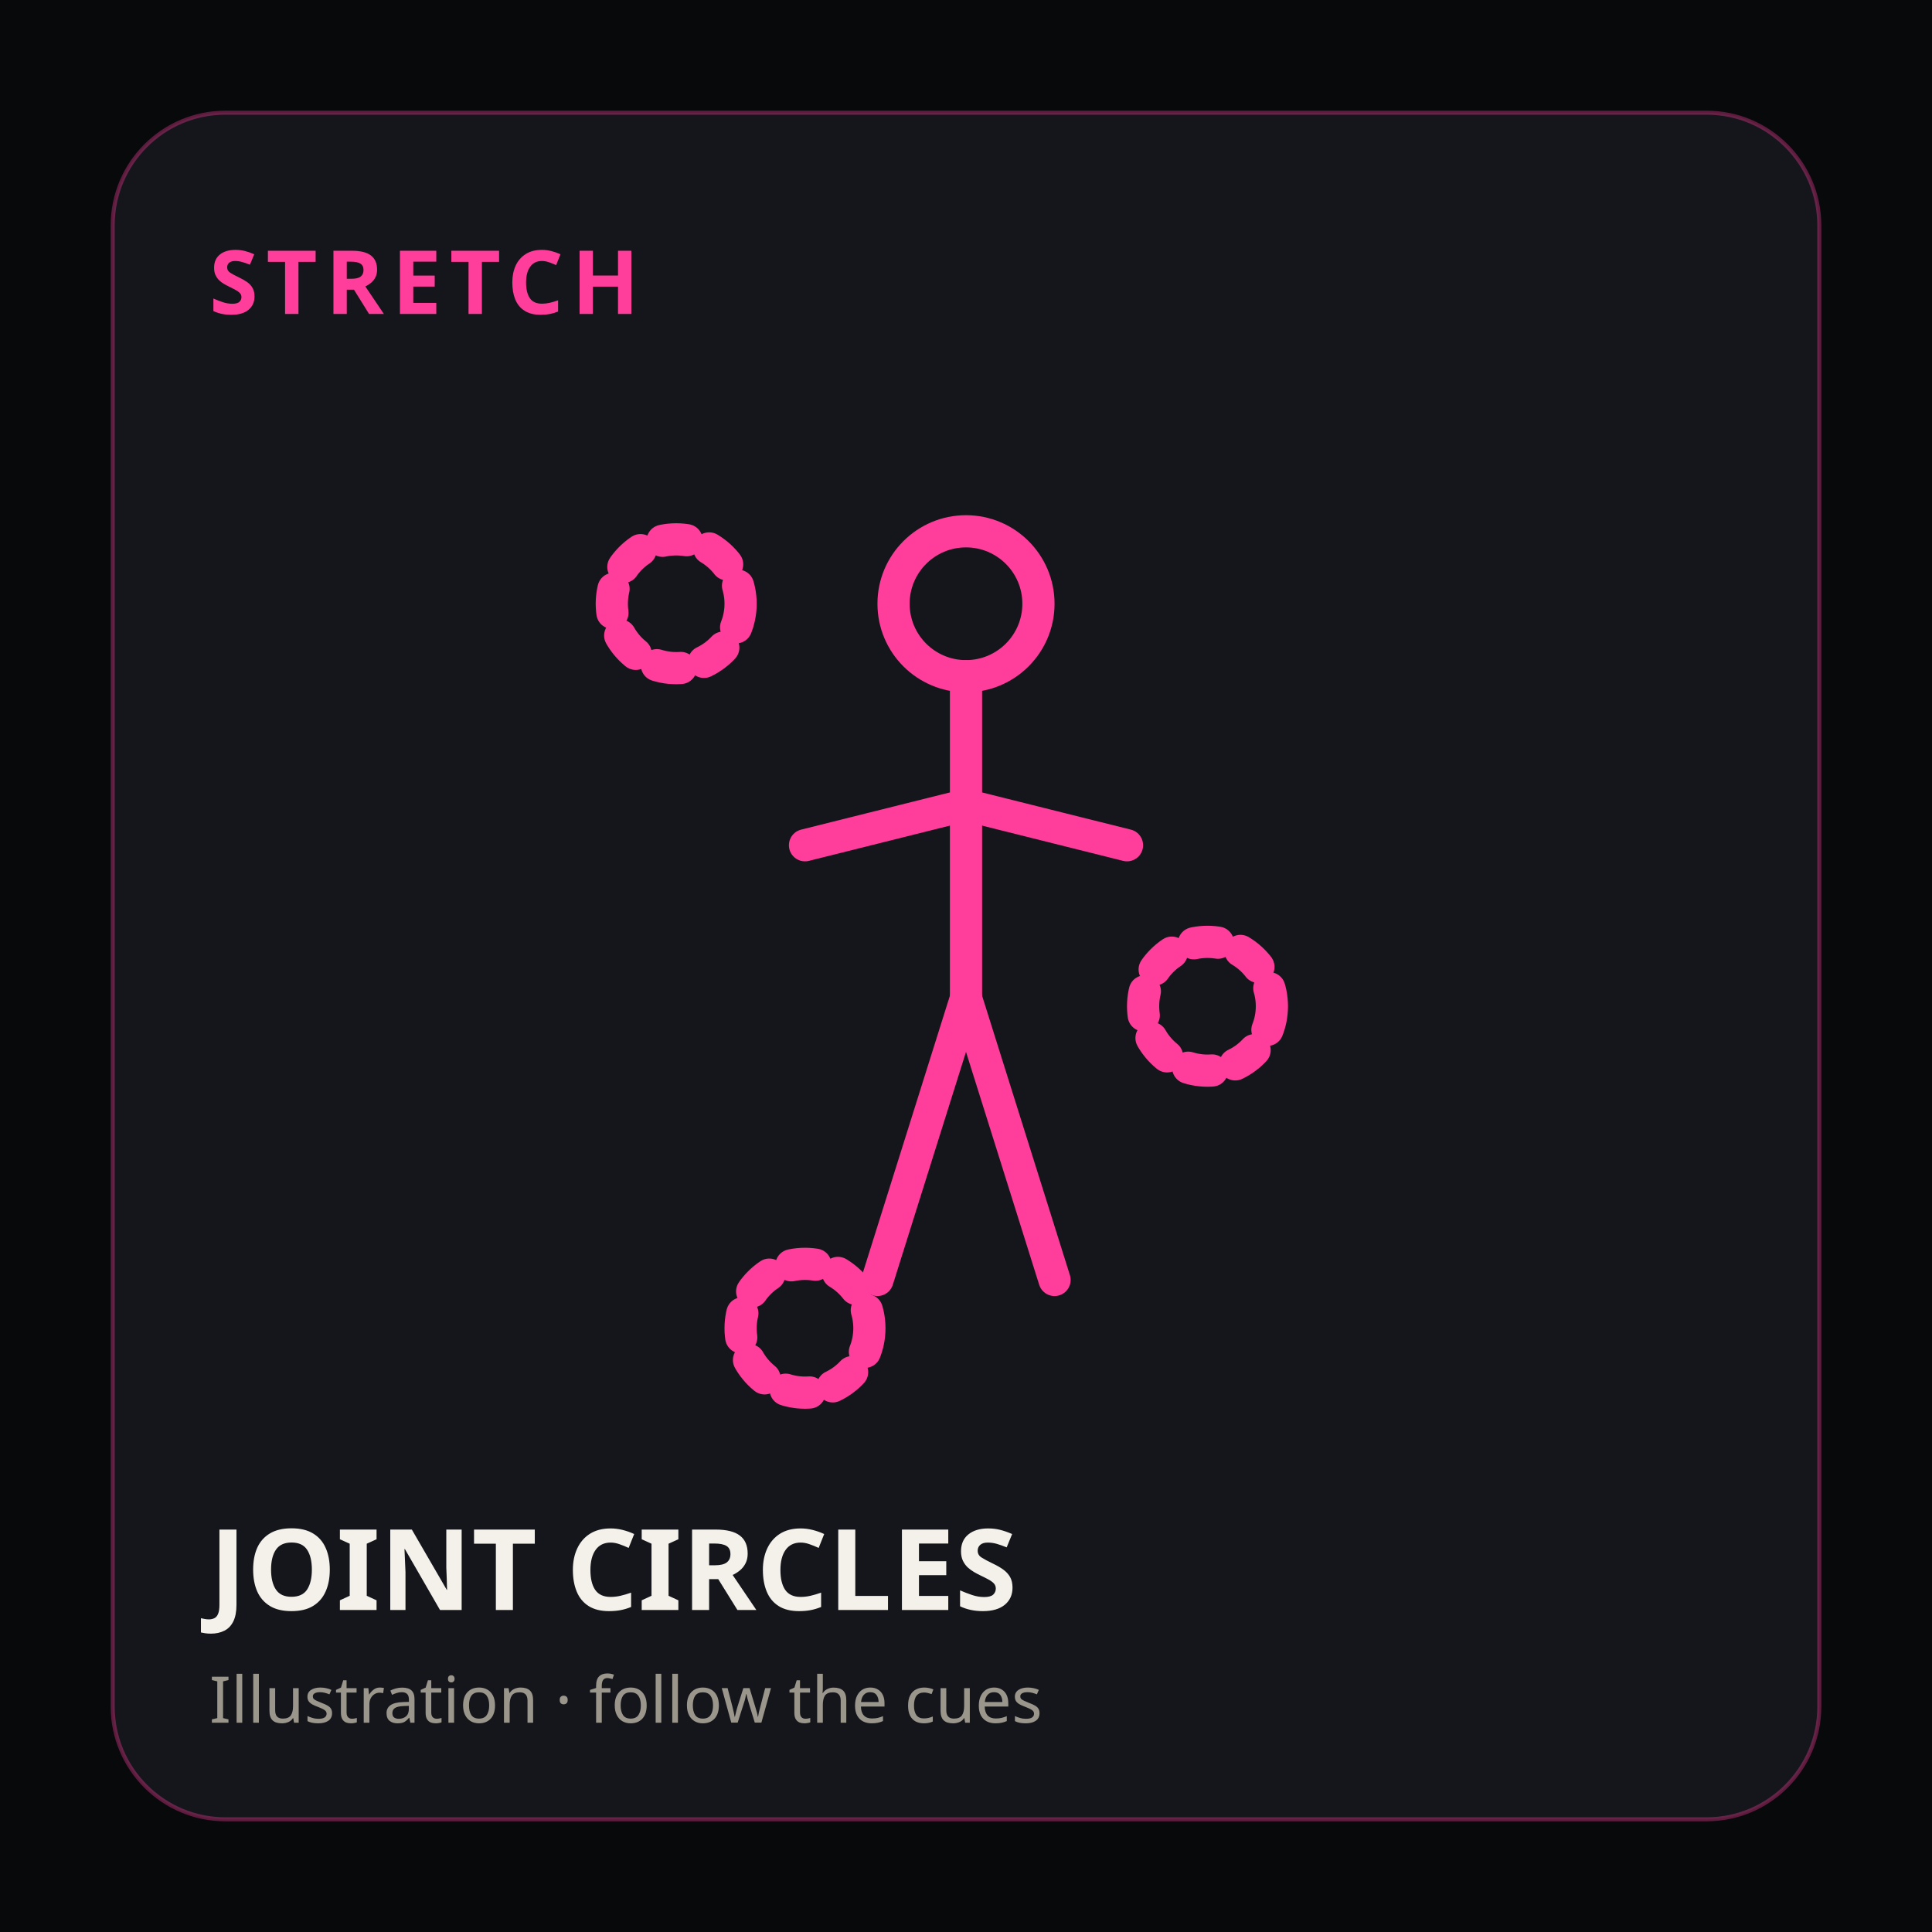
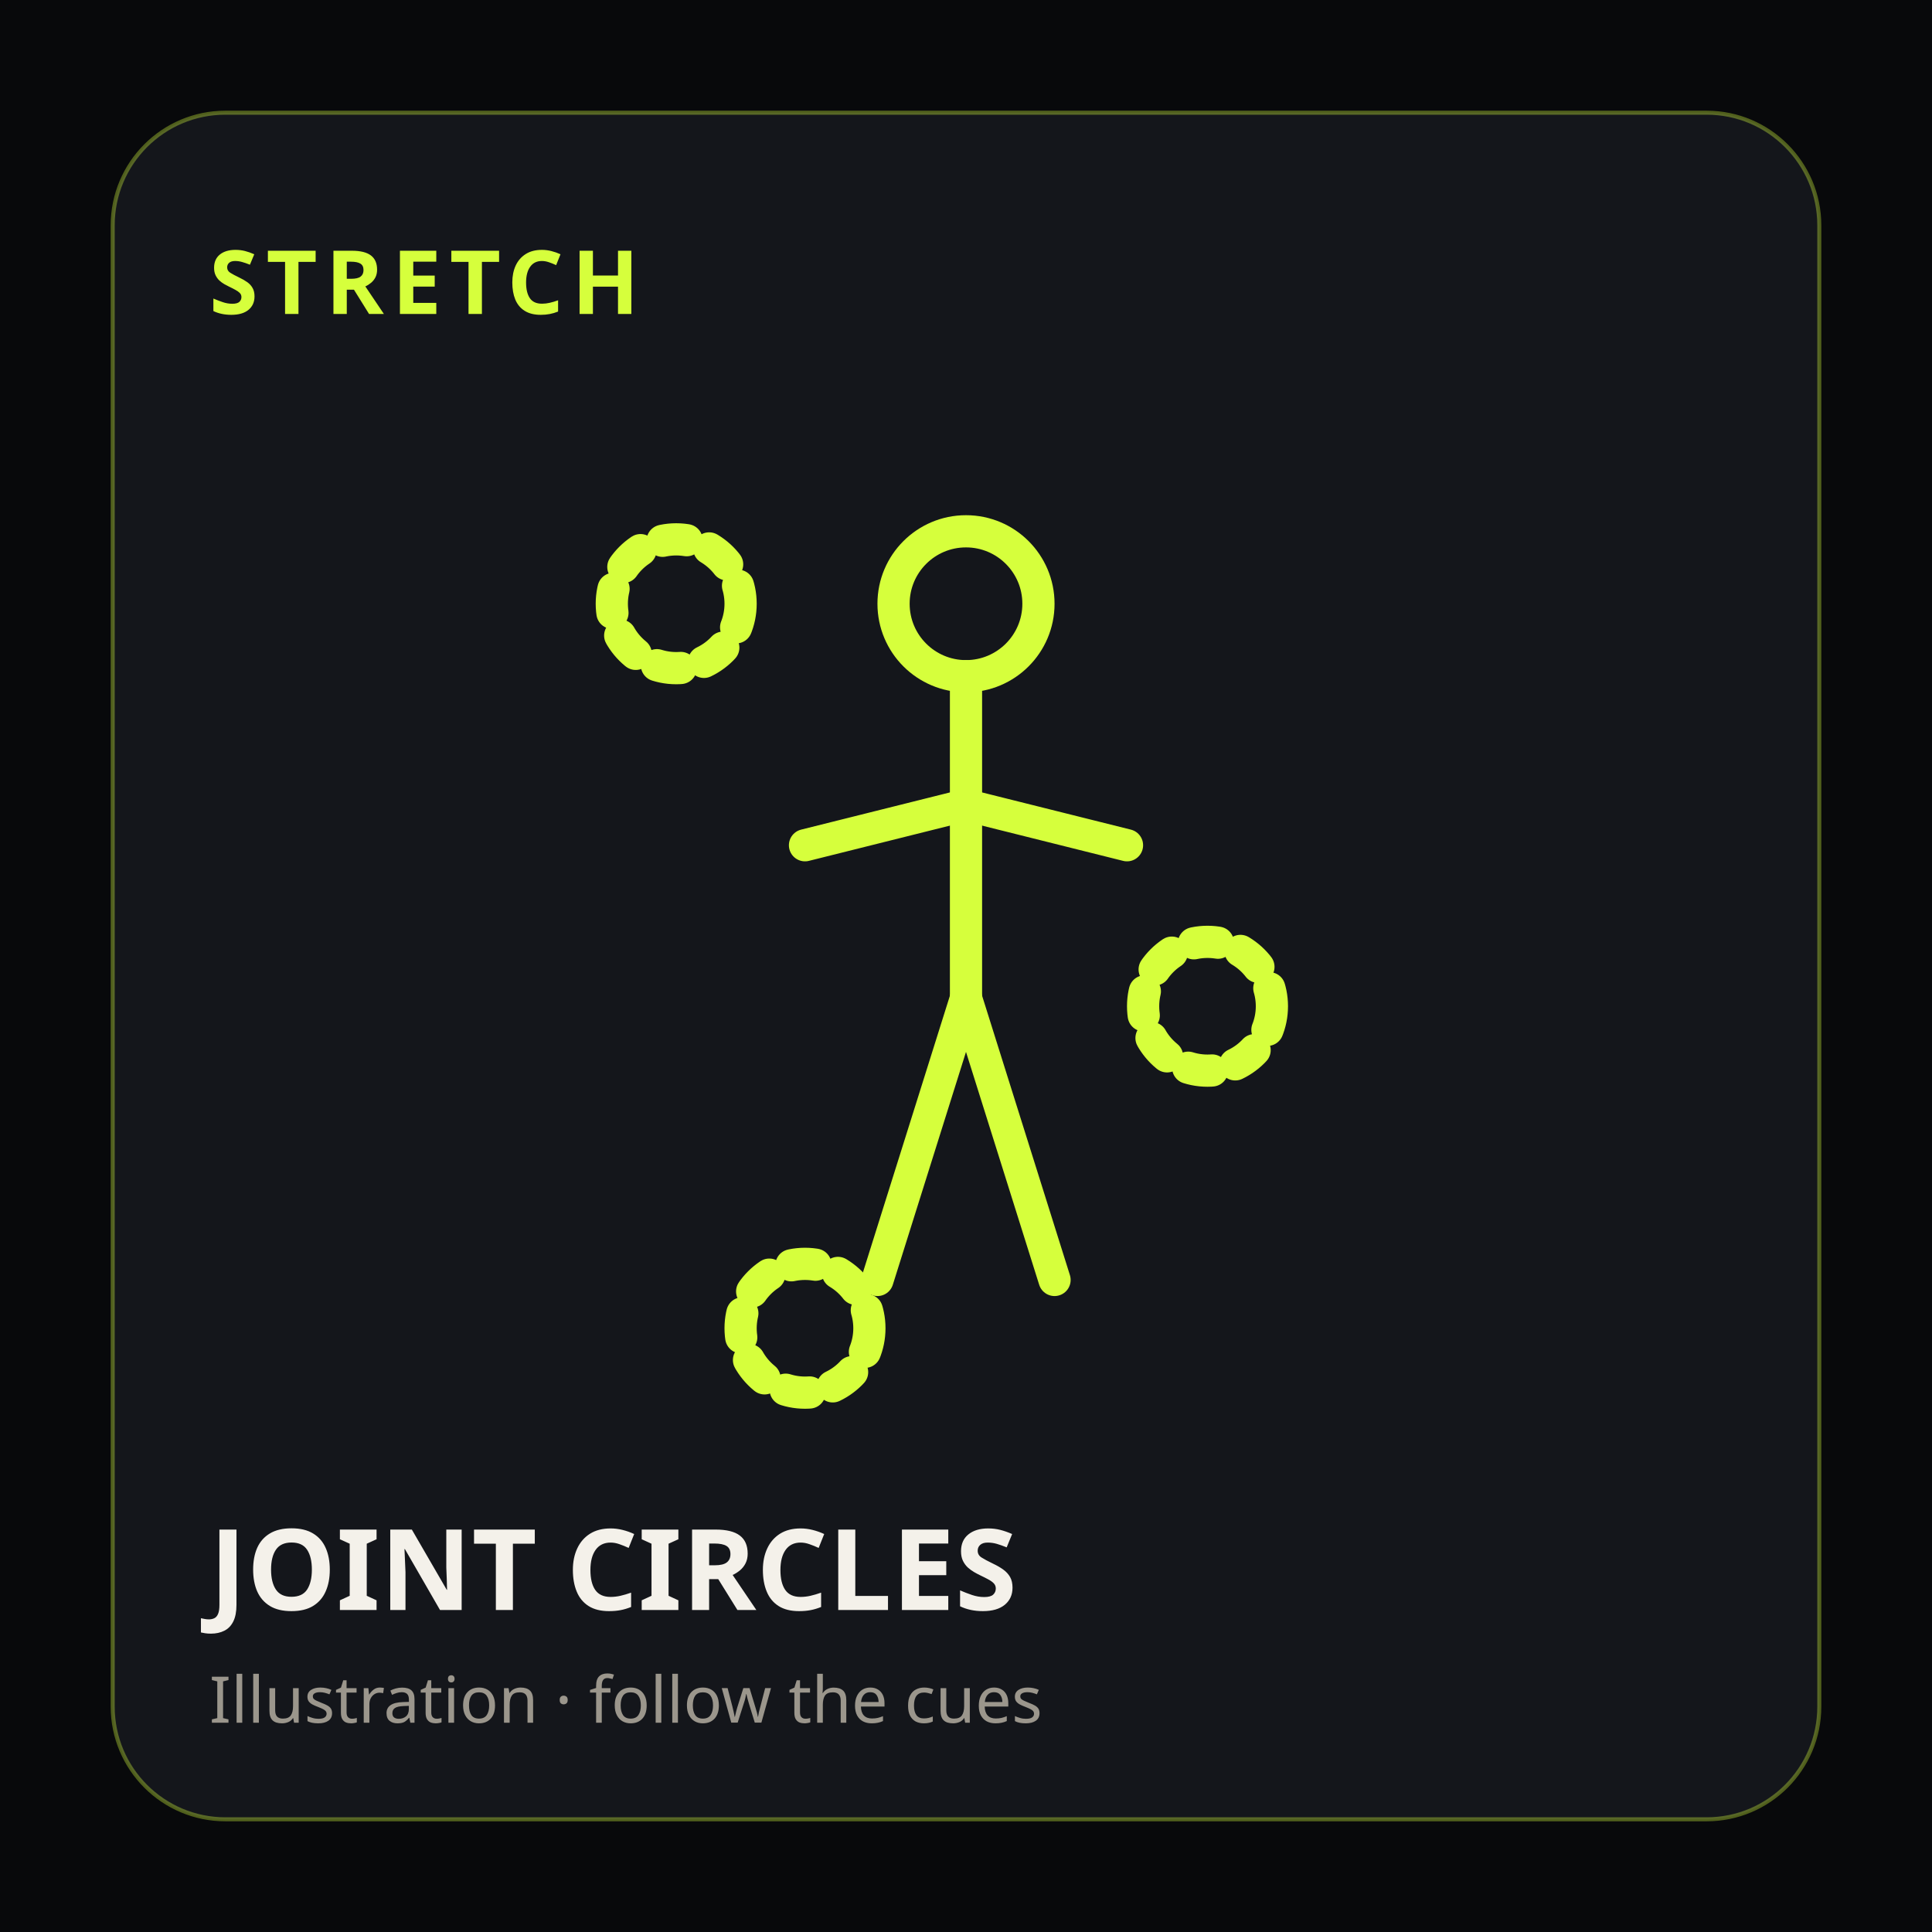
<svg xmlns="http://www.w3.org/2000/svg" width="480" height="480" viewBox="0 0 480 480" role="img">
  <rect width="480" height="480" fill="#08090b" />
-   <rect x="28" y="28" width="424" height="424" rx="28" fill="#14161b" stroke="#ff3d9a" stroke-opacity="0.35" />
-   <text x="52" y="78" fill="#ff3d9a" font-family="ui-sans-serif,system-ui,sans-serif" font-size="22" font-weight="700" letter-spacing="2">STRETCH</text>
-   <g fill="none" stroke="#ff3d9a" stroke-width="8" stroke-linecap="round" stroke-linejoin="round">
+   <rect x="28" y="28" width="424" height="424" rx="28" fill="#14161b" stroke="#d6ff3c" stroke-opacity="0.35" />
+   <text x="52" y="78" fill="#d6ff3c" font-family="ui-sans-serif,system-ui,sans-serif" font-size="22" font-weight="700" letter-spacing="2">STRETCH</text>
+   <g fill="none" stroke="#d6ff3c" stroke-width="8" stroke-linecap="round" stroke-linejoin="round">
    <circle cx="240" cy="150" r="18" fill="#14161b" />
    <path d="M240 168 v80" />
    <path d="M240 200 l-40 10 M240 200 l40 10" />
    <path d="M240 248 l-22 70 M240 248 l22 70" />
    <circle cx="168" cy="150" r="16" stroke-dasharray="6 6" />
    <circle cx="300" cy="250" r="16" stroke-dasharray="6 6" />
    <circle cx="200" cy="330" r="16" stroke-dasharray="6 6" />
  </g>
  <text x="52" y="400" fill="#f4f1ea" font-family="ui-sans-serif,system-ui,sans-serif" font-size="28" font-weight="700">JOINT CIRCLES</text>
  <text x="52" y="428" fill="#9b968c" font-family="ui-sans-serif,system-ui,sans-serif" font-size="16">Illustration · follow the cues</text>
</svg>
